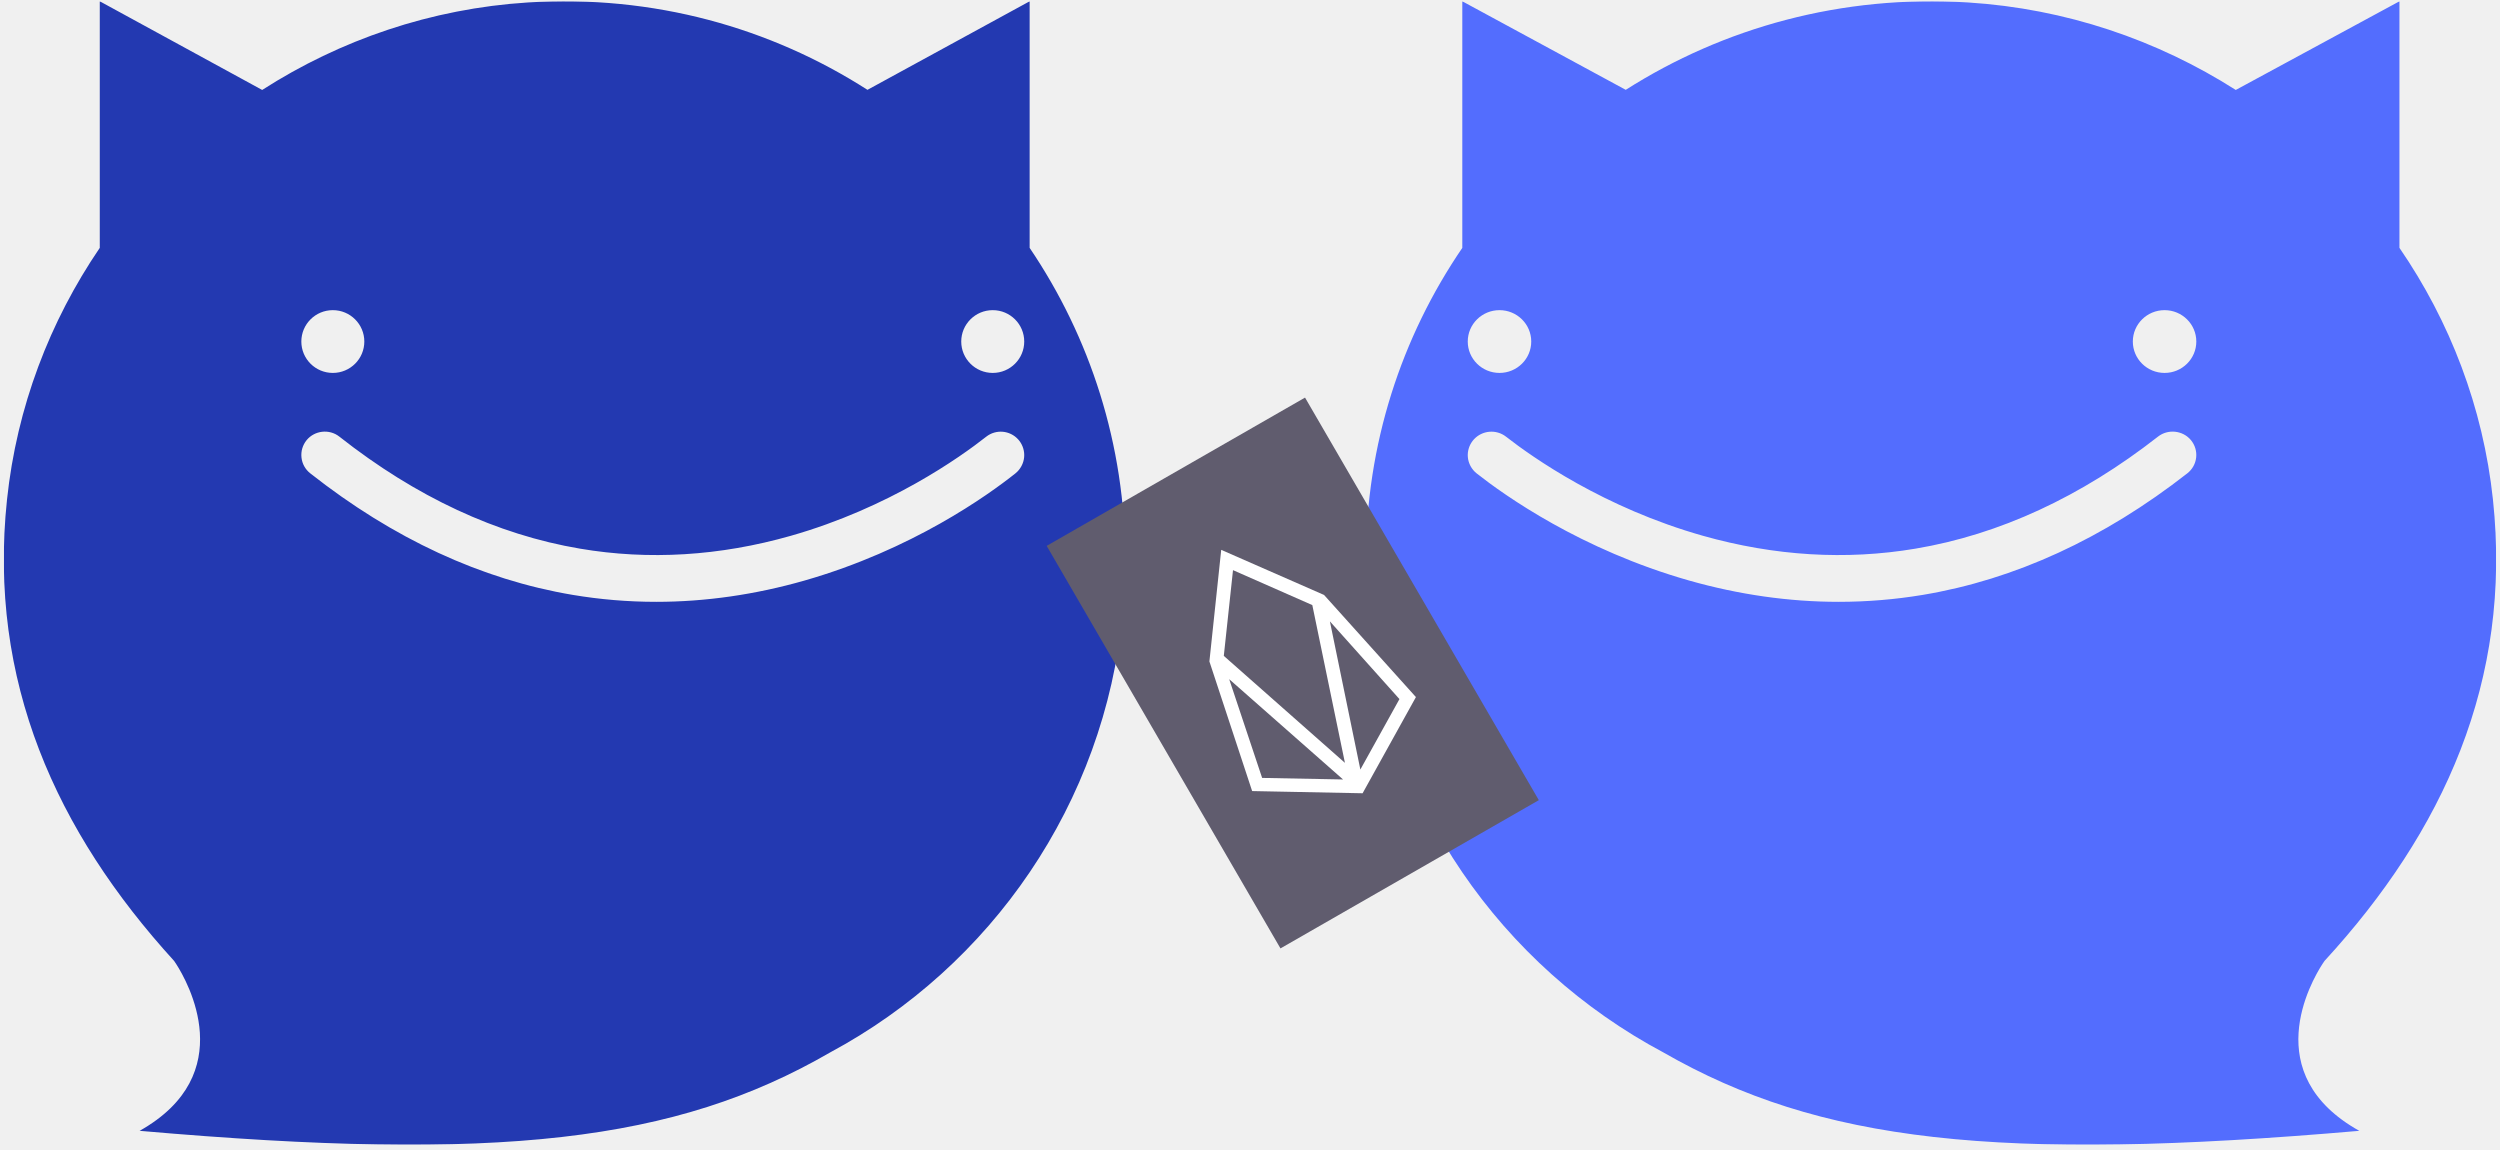
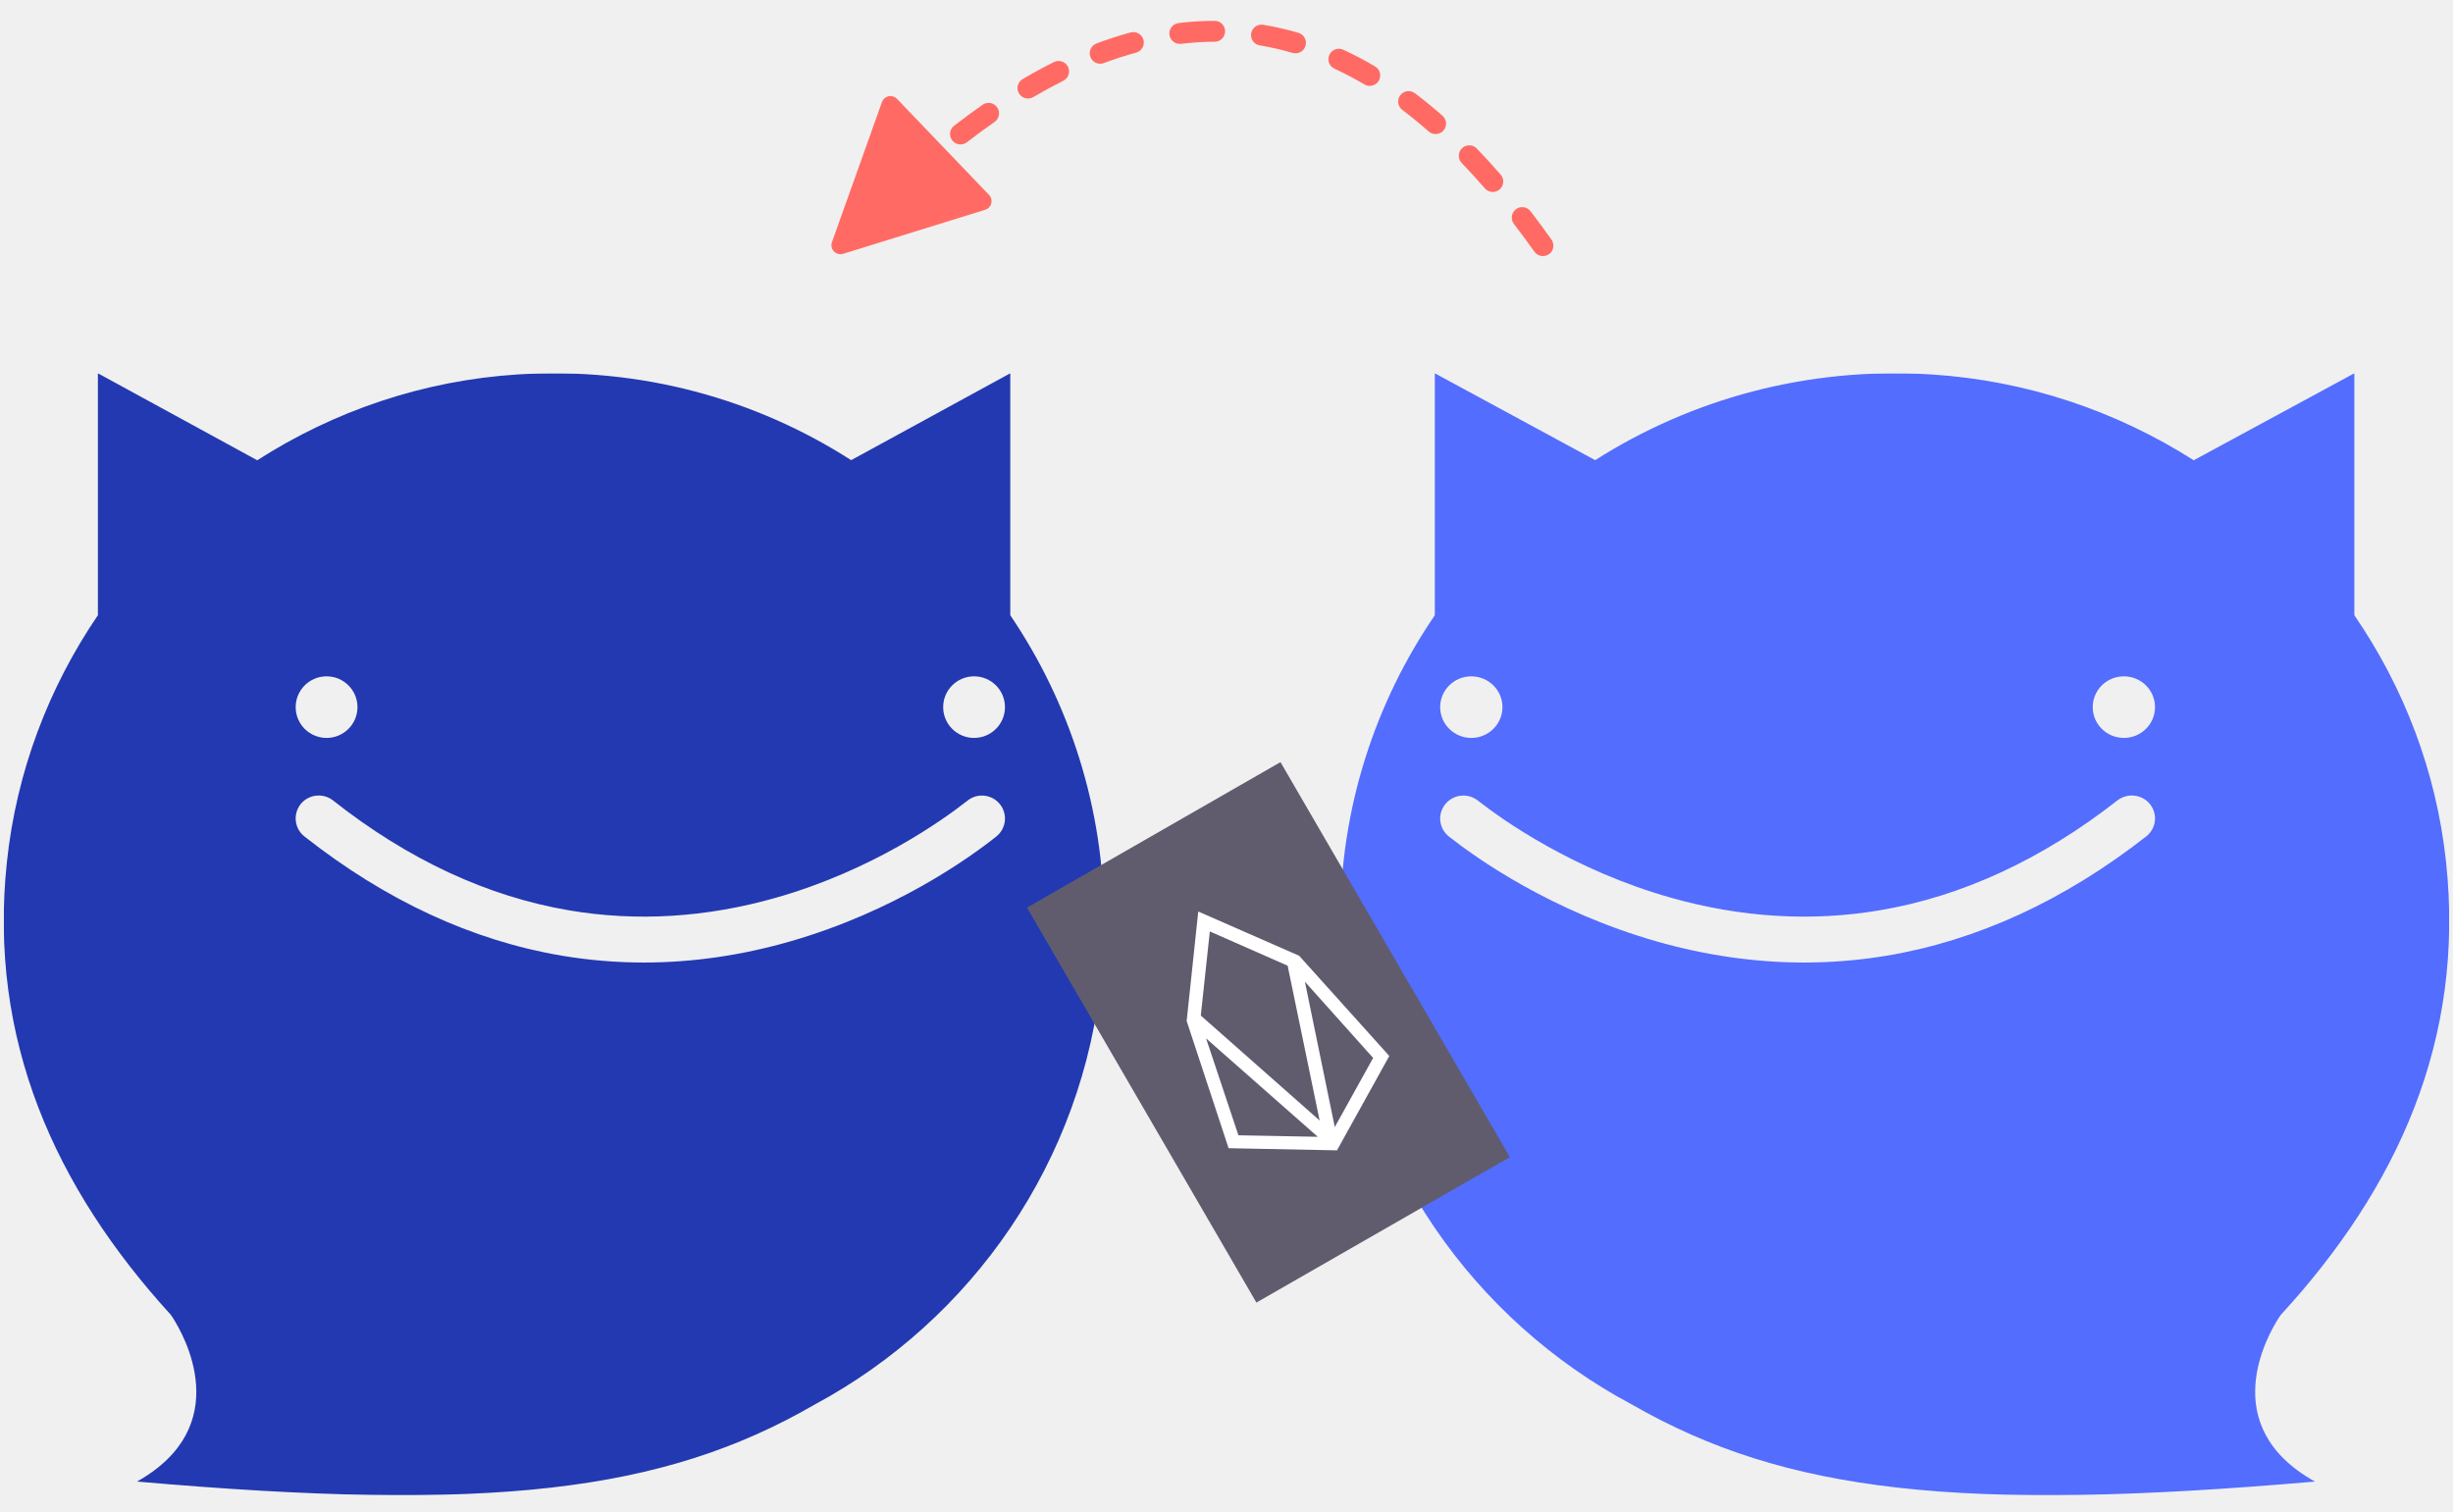
- <svg xmlns="http://www.w3.org/2000/svg" xmlns:xlink="http://www.w3.org/1999/xlink" width="211px" height="97px" viewBox="0" version="1.1">
+ <svg xmlns="http://www.w3.org/2000/svg" xmlns:xlink="http://www.w3.org/1999/xlink" width="211px" height="130px" viewBox="0" version="1.1">
  <defs>
    <polygon id="path-1" points="0.015 0.109 94.679 0.109 94.679 96.614 0.015 96.614" />
    <polygon id="path-3" points="0.015 0.109 95.42 0.109 95.42 96.614 0.015 96.614" />
  </defs>
  <g id="Symbols" stroke="none" stroke-width="1" fill="none" fill-rule="evenodd">
    <g id="img_vote2">
-       <g id="Group-5">
+       <g id="Group-5" transform="translate(0, 32)">
        <g id="Group-17" transform="translate(47.5, 48.5) scale(-1, 1) translate(-47.5, -48.5) ">
          <g id="Group">
            <g id="Group-3">
              <mask id="mask-2" fill="white">
                <use xlink:href="#path-1" />
              </mask>
              <g id="Clip-2" />
              <path d="M66.909,31.475 C65.441,31.475 64.251,30.289 64.251,28.826 C64.251,27.363 65.441,26.177 66.909,26.177 C68.377,26.177 69.567,27.363 69.567,28.826 C69.567,30.289 68.377,31.475 66.909,31.475 M69.555,38.614 C69.498,39.141 69.235,39.616 68.819,39.946 C61.819,45.462 54.366,48.912 46.664,50.208 C44.347,50.598 41.974,50.795 39.614,50.795 C35.471,50.795 31.256,50.189 27.09,48.996 C18.027,46.398 11.63,41.807 9.299,39.954 C8.878,39.616 8.609,39.115 8.562,38.58 C8.52,38.095 8.662,37.61 8.954,37.222 L9.057,37.096 C9.762,36.31 10.948,36.212 11.769,36.862 C13.957,38.585 19.95,42.856 28.252,45.221 C34.25,46.928 40.232,47.295 46.051,46.306 C53.072,45.119 59.906,41.936 66.357,36.852 C67.201,36.186 68.44,36.323 69.119,37.146 C69.458,37.565 69.613,38.085 69.555,38.614 M11.213,26.177 C12.681,26.177 13.871,27.363 13.871,28.826 C13.871,30.289 12.681,31.475 11.213,31.475 C9.745,31.475 8.555,30.289 8.555,28.826 C8.555,27.363 9.745,26.177 11.213,26.177 M80.137,81.352 C80.162,81.314 80.266,81.16 80.308,81.098 C90.268,70.172 96.025,57.457 94.409,42.167 C93.585,34.364 90.803,27.12 86.579,20.92 L86.579,0.109 L72.872,7.592 C66.292,3.369 58.624,0.725 50.444,0.207 C39.857,-0.464 29.961,2.34 21.786,7.582 L8.098,0.109 L8.098,20.92 L8.099,20.92 C3.003,28.446 0.026,37.515 0.026,47.277 C0.026,47.277 -0.06,49 0.248,51.815 C1.785,67.849 11.371,81.541 24.938,88.826 C38.01,96.39 52.883,98.094 83.216,95.442 C74.727,90.667 79.173,82.849 80.137,81.352" id="Fill-1" fill="#2339B1" mask="url(#mask-2)" />
            </g>
          </g>
        </g>
        <g id="Group-17" transform="translate(81, 0)">
          <g id="Group" transform="translate(34.25676, 0)">
            <g id="Group-3">
              <mask id="mask-4" fill="white">
                <use xlink:href="#path-3" />
              </mask>
              <g id="Clip-2" />
              <path d="M67.433,31.475 C65.953,31.475 64.754,30.289 64.754,28.826 C64.754,27.363 65.953,26.177 67.433,26.177 C68.912,26.177 70.112,27.363 70.112,28.826 C70.112,30.289 68.912,31.475 67.433,31.475 M70.099,38.614 C70.041,39.141 69.776,39.616 69.357,39.946 C62.302,45.462 54.792,48.912 47.029,50.208 C44.694,50.598 42.302,50.795 39.924,50.795 C35.748,50.795 31.501,50.189 27.301,48.996 C18.168,46.398 11.721,41.807 9.372,39.954 C8.947,39.616 8.676,39.115 8.629,38.58 C8.587,38.095 8.73,37.61 9.024,37.222 L9.127,37.096 C9.838,36.31 11.034,36.212 11.861,36.862 C14.067,38.585 20.106,42.856 28.473,45.221 C34.518,46.928 40.547,47.295 46.411,46.306 C53.487,45.119 60.375,41.936 66.876,36.852 C67.727,36.186 68.976,36.323 69.659,37.146 C70.001,37.565 70.158,38.085 70.099,38.614 M11.301,26.177 C12.78,26.177 13.98,27.363 13.98,28.826 C13.98,30.289 12.78,31.475 11.301,31.475 C9.821,31.475 8.622,30.289 8.622,28.826 C8.622,27.363 9.821,26.177 11.301,26.177 M80.764,81.352 C80.789,81.314 80.894,81.16 80.936,81.098 C90.975,70.172 96.776,57.457 95.148,42.167 C94.317,34.364 91.514,27.12 87.257,20.92 L87.257,0.109 L73.442,7.592 C66.811,3.369 59.082,0.725 50.839,0.207 C40.169,-0.464 30.195,2.34 21.956,7.582 L8.161,0.109 L8.161,20.92 L8.163,20.92 C3.026,28.446 0.026,37.515 0.026,47.277 C0.026,47.277 -0.06,49 0.25,51.815 C1.799,67.849 11.46,81.541 25.133,88.826 C38.307,96.39 53.297,98.094 83.867,95.442 C75.312,90.667 79.793,82.849 80.764,81.352" id="Fill-1" fill="#536DFE" mask="url(#mask-4)" />
            </g>
          </g>
          <g id="Group" transform="translate(28.19246, 57.11354) rotate(15) translate(-28.19246, -57.11354) translate(5.192462, 34.11354)">
            <polygon id="Fill-1" fill="#605C6E" points="17.822 0 0 17.731 27.853 45.441 45.676 27.711 17.823 0" />
            <path d="M22.633,31.942 L17.79,24.611 L29.264,30.301 L22.633,31.942 Z M24.738,17.699 L32.106,22.516 L30.458,29.114 L24.738,17.699 Z M16.843,22.831 L15.72,15.64 L22.949,16.756 L29.054,28.905 L16.843,22.831 Z M14.316,14.243 L15.79,23.599 L22.106,33.233 L31.159,30.999 L33.405,21.993 L23.685,15.674 L14.316,14.243 Z" id="Fill-2" fill="#FFFFFF" />
          </g>
        </g>
+         <g transform="translate(-185,-73)">
+           <path id="Path-3" d="M256.561,61.832 L260.865,49.777 C261.009,49.374 261.453,49.164 261.856,49.308 C261.97,49.348 262.072,49.415 262.155,49.501 L270.077,57.767 C270.374,58.076 270.363,58.567 270.054,58.863 C269.967,58.947 269.862,59.009 269.747,59.044 L257.521,62.834 C257.112,62.96 256.677,62.732 256.55,62.322 C256.501,62.162 256.504,61.99 256.561,61.832 Z M318.453,61.609 C318.74,62.014 318.645,62.576 318.239,62.864 C317.834,63.151 317.272,63.056 316.985,62.65 C316.401,61.827 315.814,61.032 315.224,60.265 C314.921,59.871 314.995,59.306 315.389,59.003 C315.783,58.7 316.348,58.773 316.651,59.167 C317.255,59.953 317.855,60.767 318.453,61.609 Z M314.086,56.025 C314.412,56.4 314.372,56.968 313.996,57.294 C313.621,57.62 313.053,57.58 312.727,57.205 C312.065,56.444 311.401,55.718 310.733,55.025 C310.388,54.668 310.398,54.098 310.755,53.753 C311.113,53.408 311.683,53.418 312.028,53.775 C312.718,54.49 313.404,55.24 314.086,56.025 Z M309.082,50.958 C309.455,51.286 309.492,51.854 309.164,52.228 C308.836,52.601 308.268,52.638 307.894,52.31 C307.141,51.649 306.384,51.03 305.622,50.454 C305.226,50.154 305.148,49.589 305.448,49.193 C305.748,48.797 306.312,48.719 306.708,49.019 C307.505,49.621 308.296,50.268 309.082,50.958 Z M303.279,46.713 C303.708,46.965 303.85,47.517 303.598,47.945 C303.345,48.374 302.794,48.516 302.365,48.264 C301.512,47.76 300.653,47.309 299.79,46.91 C299.339,46.701 299.142,46.166 299.351,45.715 C299.56,45.264 300.094,45.067 300.546,45.276 C301.464,45.701 302.375,46.18 303.279,46.713 Z M296.687,43.822 C297.164,43.962 297.438,44.462 297.298,44.939 C297.159,45.416 296.659,45.689 296.182,45.55 C295.248,45.277 294.309,45.062 293.363,44.906 C292.872,44.825 292.541,44.362 292.622,43.871 C292.703,43.381 293.166,43.049 293.656,43.13 C294.674,43.298 295.684,43.529 296.687,43.822 Z M289.478,42.792 C289.975,42.791 290.379,43.193 290.38,43.69 C290.381,44.187 289.979,44.591 289.481,44.592 C288.525,44.593 287.562,44.652 286.592,44.769 C286.099,44.828 285.651,44.476 285.591,43.983 C285.532,43.489 285.884,43.041 286.378,42.982 C287.417,42.857 288.451,42.793 289.478,42.792 Z M282.252,43.791 C282.731,43.661 283.226,43.945 283.356,44.424 C283.486,44.904 283.202,45.399 282.723,45.529 C281.804,45.778 280.879,46.077 279.948,46.425 C279.483,46.599 278.964,46.363 278.79,45.898 C278.615,45.432 278.851,44.914 279.317,44.739 C280.3,44.371 281.278,44.055 282.252,43.791 Z M275.658,46.338 C276.103,46.116 276.643,46.297 276.865,46.742 C277.087,47.187 276.906,47.727 276.461,47.949 C275.606,48.376 274.745,48.843 273.879,49.352 C273.45,49.603 272.899,49.46 272.647,49.031 C272.395,48.603 272.539,48.051 272.968,47.799 C273.868,47.271 274.765,46.783 275.658,46.338 Z M269.523,50.011 C269.931,49.727 270.492,49.828 270.776,50.235 C271.06,50.643 270.959,51.204 270.552,51.488 C269.762,52.039 268.968,52.622 268.169,53.238 C267.776,53.542 267.211,53.47 266.907,53.076 C266.603,52.683 266.676,52.118 267.069,51.814 C267.89,51.18 268.708,50.579 269.523,50.011 Z" fill="#FF6B64" fill-rule="nonzero" />
+         </g>
      </g>
-       <path id="Path-3" d="M256.561,61.832 L260.865,49.777 C261.009,49.374 261.453,49.164 261.856,49.308 C261.97,49.348 262.072,49.415 262.155,49.501 L270.077,57.767 C270.374,58.076 270.363,58.567 270.054,58.863 C269.967,58.947 269.862,59.009 269.747,59.044 L257.521,62.834 C257.112,62.96 256.677,62.732 256.55,62.322 C256.501,62.162 256.504,61.99 256.561,61.832 Z M318.453,61.609 C318.74,62.014 318.645,62.576 318.239,62.864 C317.834,63.151 317.272,63.056 316.985,62.65 C316.401,61.827 315.814,61.032 315.224,60.265 C314.921,59.871 314.995,59.306 315.389,59.003 C315.783,58.7 316.348,58.773 316.651,59.167 C317.255,59.953 317.855,60.767 318.453,61.609 Z M314.086,56.025 C314.412,56.4 314.372,56.968 313.996,57.294 C313.621,57.62 313.053,57.58 312.727,57.205 C312.065,56.444 311.401,55.718 310.733,55.025 C310.388,54.668 310.398,54.098 310.755,53.753 C311.113,53.408 311.683,53.418 312.028,53.775 C312.718,54.49 313.404,55.24 314.086,56.025 Z M309.082,50.958 C309.455,51.286 309.492,51.854 309.164,52.228 C308.836,52.601 308.268,52.638 307.894,52.31 C307.141,51.649 306.384,51.03 305.622,50.454 C305.226,50.154 305.148,49.589 305.448,49.193 C305.748,48.797 306.312,48.719 306.708,49.019 C307.505,49.621 308.296,50.268 309.082,50.958 Z M303.279,46.713 C303.708,46.965 303.85,47.517 303.598,47.945 C303.345,48.374 302.794,48.516 302.365,48.264 C301.512,47.76 300.653,47.309 299.79,46.91 C299.339,46.701 299.142,46.166 299.351,45.715 C299.56,45.264 300.094,45.067 300.546,45.276 C301.464,45.701 302.375,46.18 303.279,46.713 Z M296.687,43.822 C297.164,43.962 297.438,44.462 297.298,44.939 C297.159,45.416 296.659,45.689 296.182,45.55 C295.248,45.277 294.309,45.062 293.363,44.906 C292.872,44.825 292.541,44.362 292.622,43.871 C292.703,43.381 293.166,43.049 293.656,43.13 C294.674,43.298 295.684,43.529 296.687,43.822 Z M289.478,42.792 C289.975,42.791 290.379,43.193 290.38,43.69 C290.381,44.187 289.979,44.591 289.481,44.592 C288.525,44.593 287.562,44.652 286.592,44.769 C286.099,44.828 285.651,44.476 285.591,43.983 C285.532,43.489 285.884,43.041 286.378,42.982 C287.417,42.857 288.451,42.793 289.478,42.792 Z M282.252,43.791 C282.731,43.661 283.226,43.945 283.356,44.424 C283.486,44.904 283.202,45.399 282.723,45.529 C281.804,45.778 280.879,46.077 279.948,46.425 C279.483,46.599 278.964,46.363 278.79,45.898 C278.615,45.432 278.851,44.914 279.317,44.739 C280.3,44.371 281.278,44.055 282.252,43.791 Z M275.658,46.338 C276.103,46.116 276.643,46.297 276.865,46.742 C277.087,47.187 276.906,47.727 276.461,47.949 C275.606,48.376 274.745,48.843 273.879,49.352 C273.45,49.603 272.899,49.46 272.647,49.031 C272.395,48.603 272.539,48.051 272.968,47.799 C273.868,47.271 274.765,46.783 275.658,46.338 Z M269.523,50.011 C269.931,49.727 270.492,49.828 270.776,50.235 C271.06,50.643 270.959,51.204 270.552,51.488 C269.762,52.039 268.968,52.622 268.169,53.238 C267.776,53.542 267.211,53.47 266.907,53.076 C266.603,52.683 266.676,52.118 267.069,51.814 C267.89,51.18 268.708,50.579 269.523,50.011 Z" fill="#FF6B64" fill-rule="nonzero" />
    </g>
  </g>
</svg>
